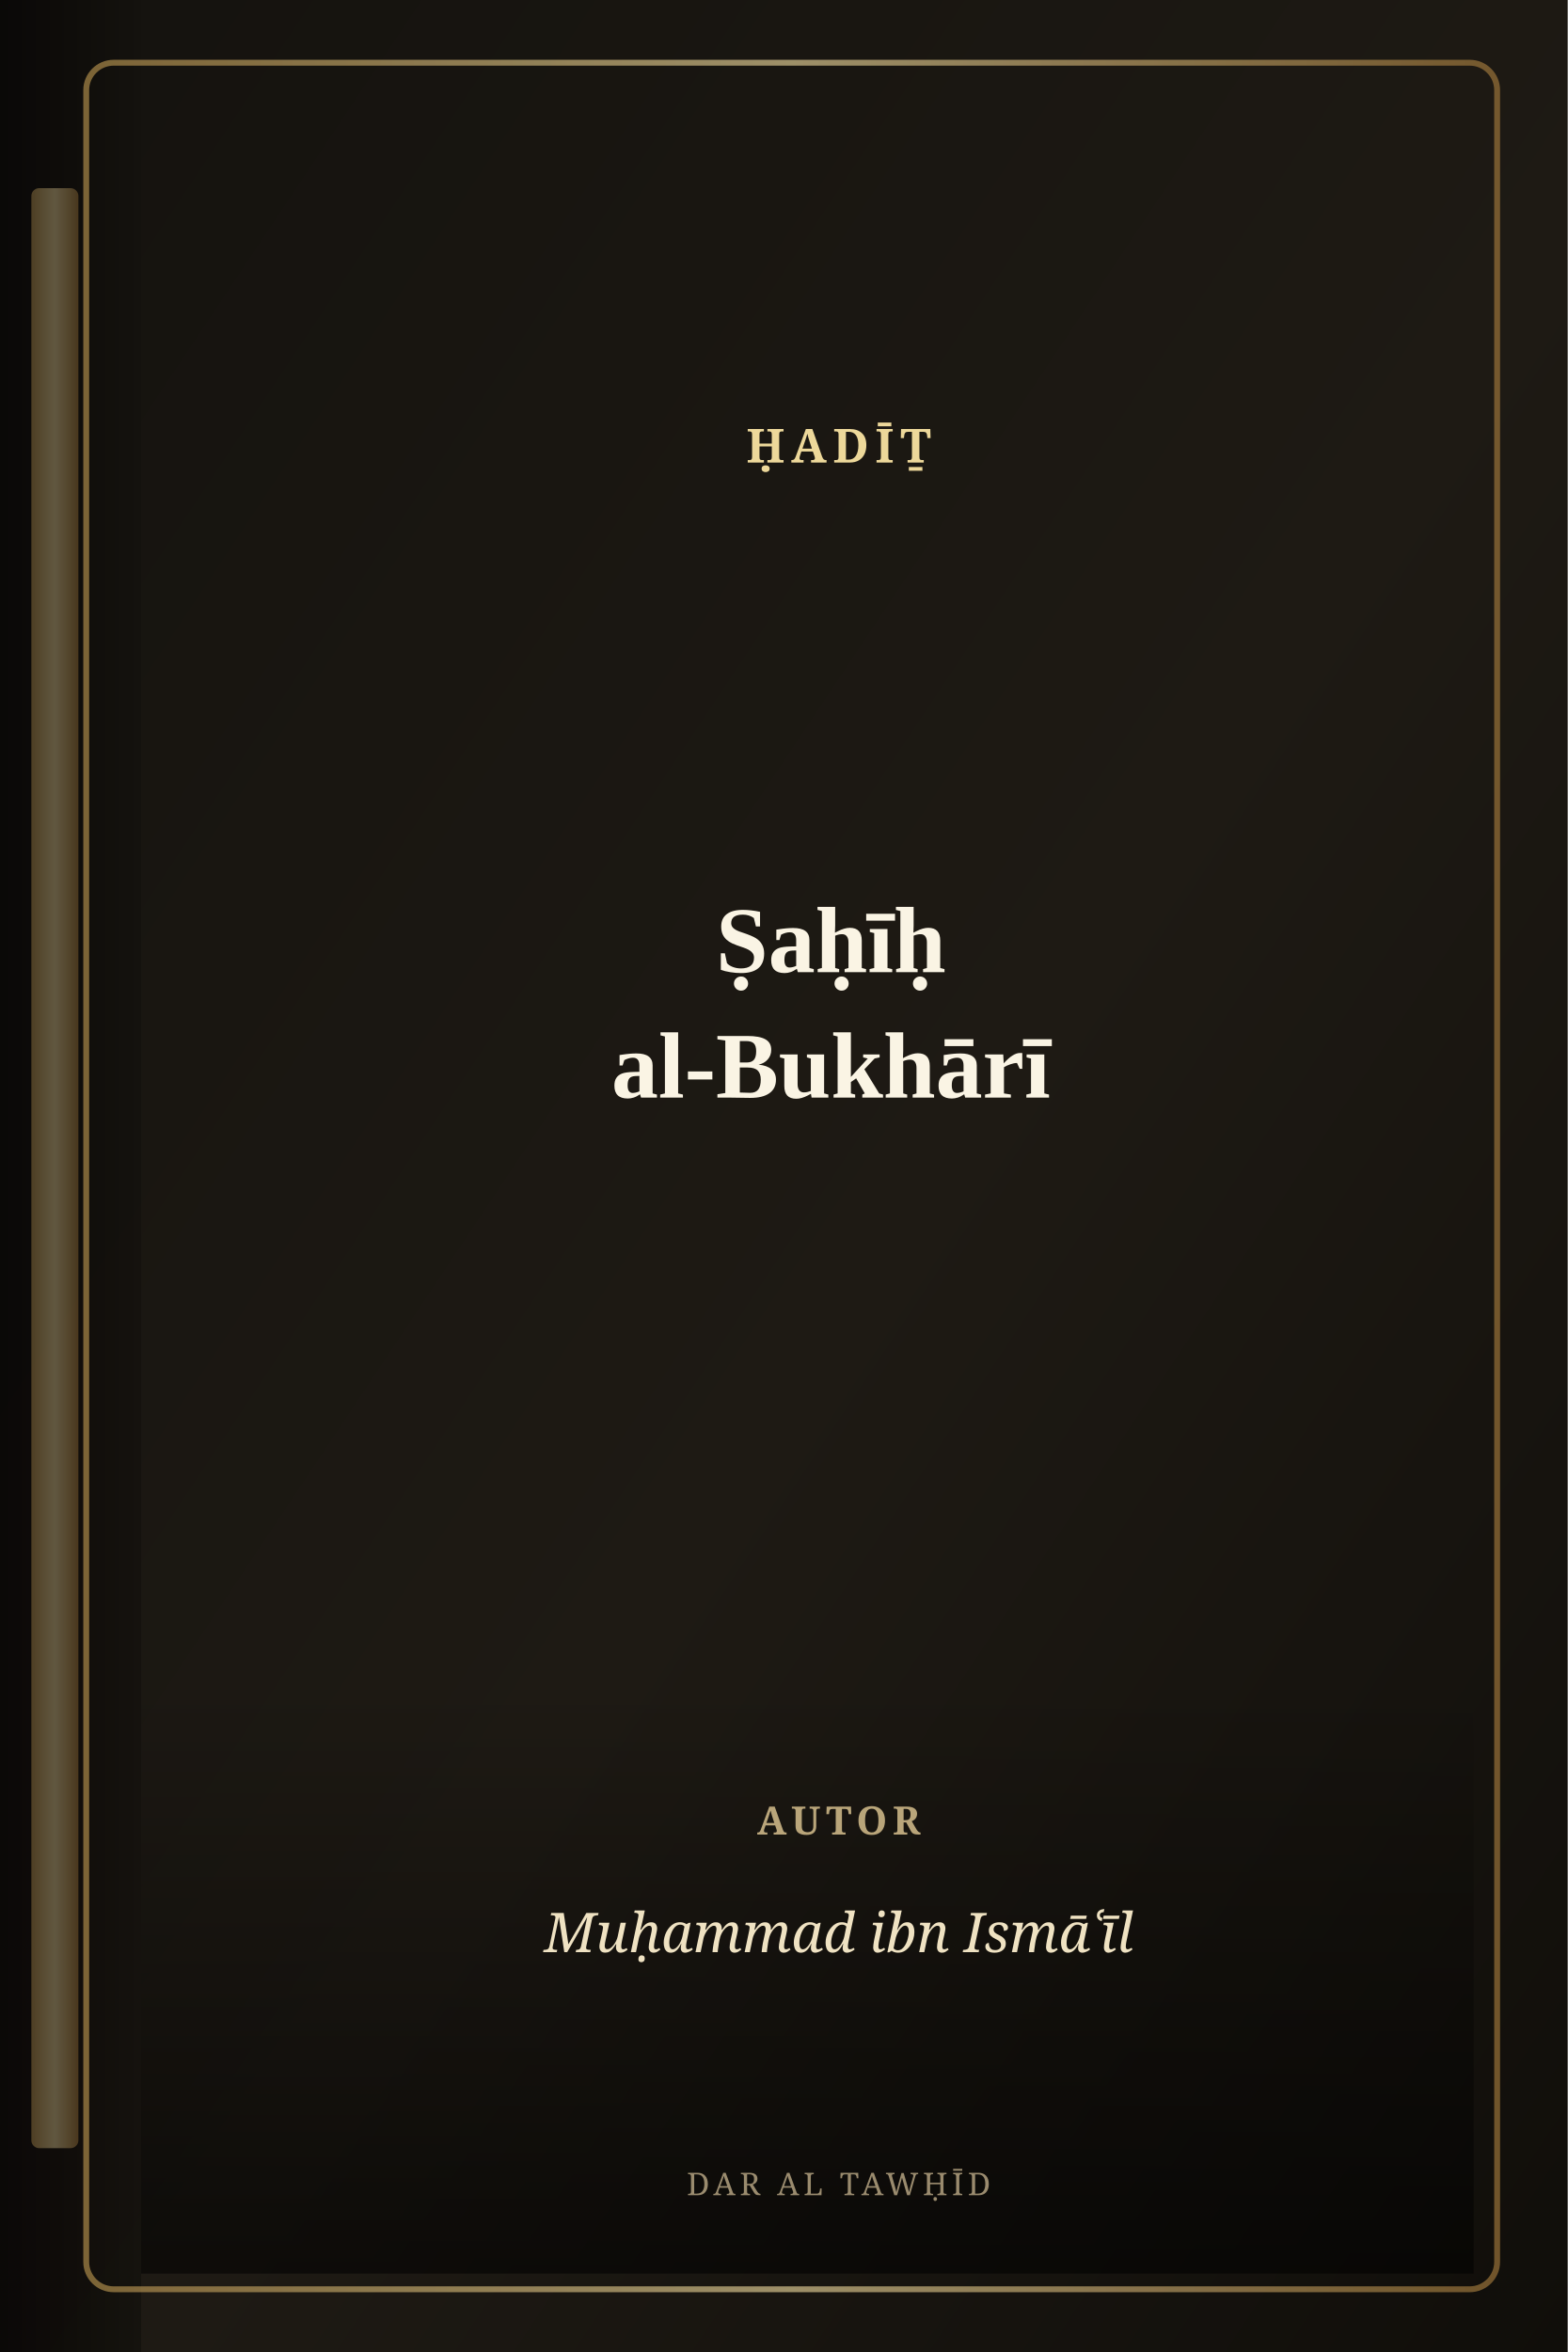
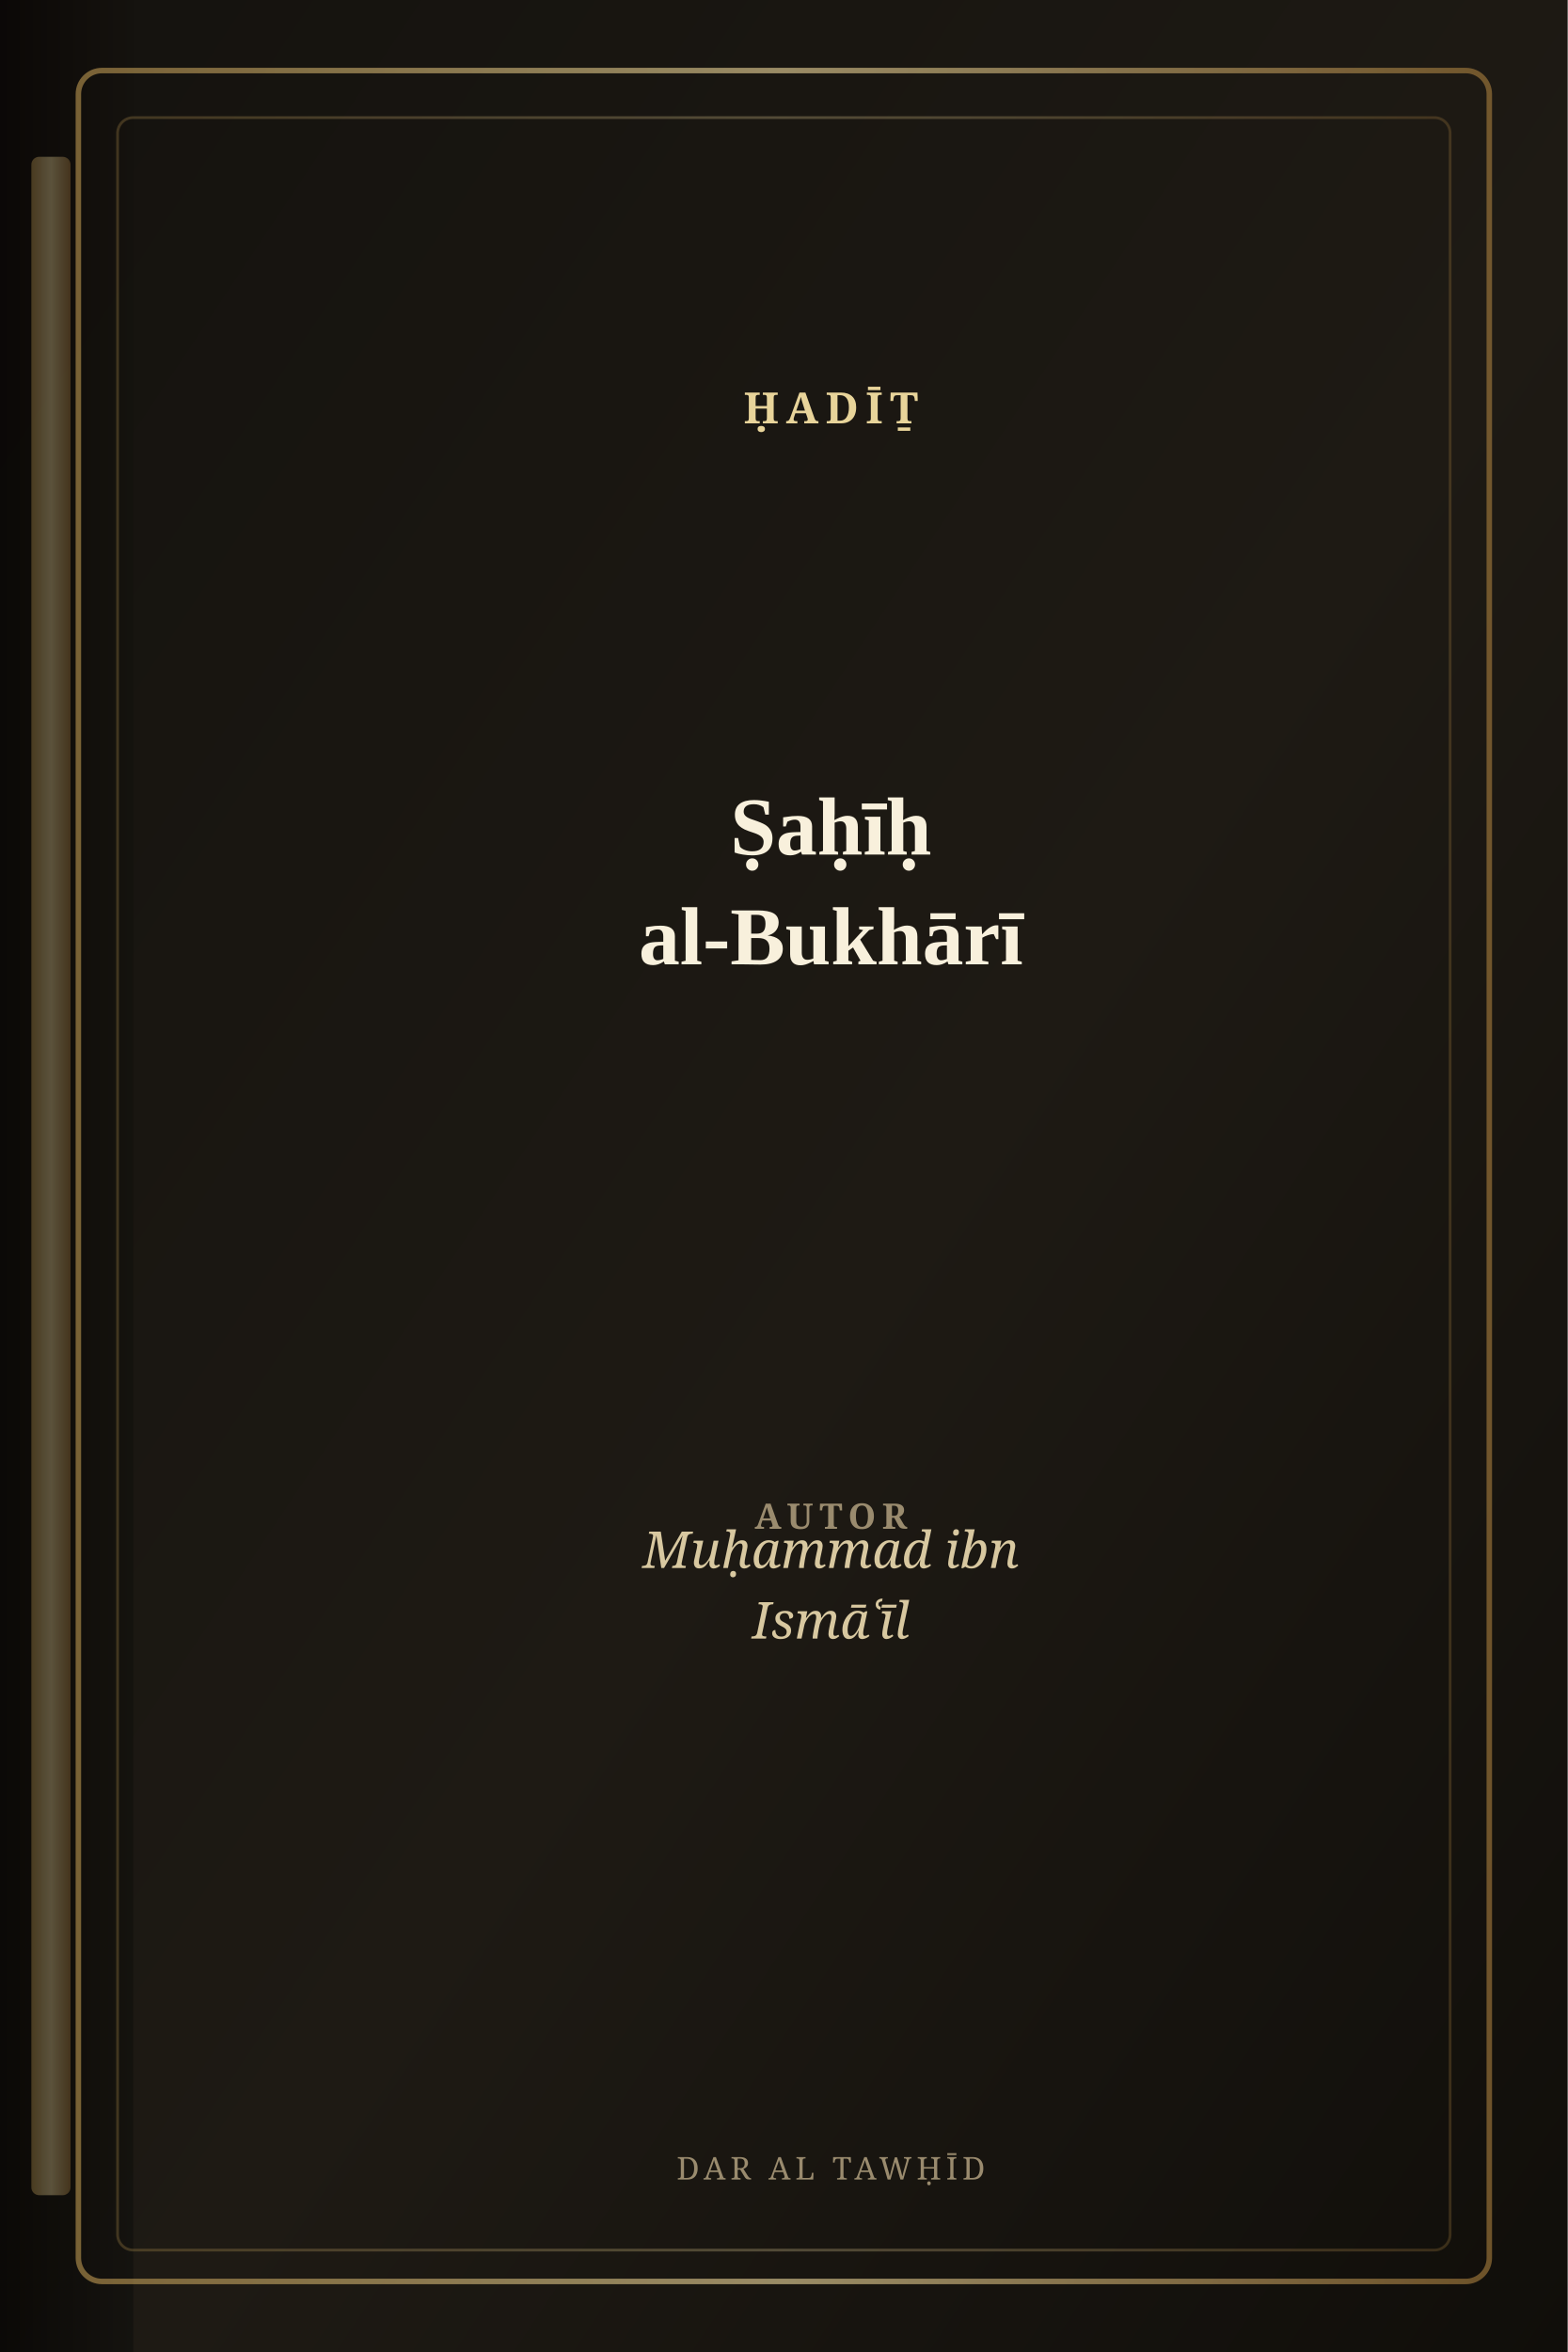
<svg xmlns="http://www.w3.org/2000/svg" viewBox="0 0 400 600" role="img" aria-label="Buchcover: Ṣaḥīḥ al-Bukhārī">
  <defs>
    <linearGradient id="bg" x1="0%" y1="0%" x2="100%" y2="100%">
      <stop offset="0%" stop-color="#14120e" />
      <stop offset="55%" stop-color="#1e1a14" />
      <stop offset="100%" stop-color="#100e0a" />
    </linearGradient>
    <linearGradient id="gold" x1="0%" y1="0%" x2="100%" y2="0%">
      <stop offset="0%" stop-color="#b8944f" />
      <stop offset="50%" stop-color="#e8d49a" />
      <stop offset="100%" stop-color="#a67c3d" />
    </linearGradient>
    <linearGradient id="spine" x1="0%" y1="0%" x2="100%" y2="0%">
      <stop offset="0%" stop-color="#0a0806" />
      <stop offset="100%" stop-color="#14120e" />
    </linearGradient>
-     <linearGradient id="shade" x1="0%" y1="100%" x2="0%" y2="0%">
-       <stop offset="0%" stop-color="rgba(0,0,0,.55)" />
-       <stop offset="100%" stop-color="rgba(0,0,0,0)" />
-     </linearGradient>
  </defs>
  <rect width="400" height="600" fill="url(#bg)" />
-   <rect x="0" y="0" width="36" height="600" fill="url(#spine)" opacity="0.94" />
-   <rect x="8" y="48" width="12" height="500" rx="2" fill="url(#gold)" opacity="0.38" />
-   <rect x="22" y="16" width="360" height="568" rx="7" fill="none" stroke="url(#gold)" stroke-width="1.5" opacity="0.64" />
-   <text x="214" y="118" text-anchor="middle" fill="#edd89a" font-family="Georgia,serif" font-size="12" font-weight="700" letter-spacing="1.6">ḤADĪṮ</text>
-   <line x1="72" y1="136" x2="356" y2="136" stroke="url(#gold)" stroke-width="0.9" opacity="0.5" />
-   <text x="212" y="248" text-anchor="middle" fill="#faf4e4" font-family="Georgia,'Times New Roman',serif" font-size="24" font-weight="700">Ṣaḥīḥ</text>
-   <text x="212" y="280" text-anchor="middle" fill="#faf4e4" font-family="Georgia,'Times New Roman',serif" font-size="24" font-weight="700">al-Bukhārī</text>
-   <rect x="36" y="430" width="340" height="150" fill="url(#shade)" />
-   <text x="214" y="468" text-anchor="middle" fill="#b9a57a" font-family="Georgia,serif" font-size="10" font-weight="700" letter-spacing="1.4">AUTOR</text>
-   <text x="214" y="498" text-anchor="middle" fill="#efe2c2" font-family="Georgia,serif" font-size="14" font-style="italic">Muḥammad ibn Ismāʿīl</text>
-   <text x="214" y="560" text-anchor="middle" fill="#9a8b6e" font-family="Georgia,serif" font-size="8" letter-spacing="1.1">DAR AL TAWḤĪD</text>
+   <rect x="0" y="0" width="34" height="600" fill="url(#spine)" opacity="0.92" />
+   <rect x="8" y="40" width="10" height="520" rx="2" fill="url(#gold)" opacity="0.35" />
+   <rect x="20" y="18" width="360" height="564" rx="6" fill="none" stroke="url(#gold)" stroke-width="1.4" opacity="0.62" />
+   <rect x="30" y="30" width="340" height="544" rx="4" fill="none" stroke="url(#gold)" stroke-width="0.7" opacity="0.28" />
+   <text x="212" y="108" text-anchor="middle" fill="#e8d49a" font-family="Georgia,serif" font-size="11" font-weight="700" letter-spacing="1.8">ḤADĪṮ</text>
+   <line x1="78" y1="124" x2="346" y2="124" stroke="url(#gold)" stroke-width="0.9" opacity="0.48" />
+   <text x="212" y="218" text-anchor="middle" fill="#f8f0dc" font-family="Georgia,'Times New Roman',serif" font-size="21" font-weight="700">Ṣaḥīḥ</text>
+   <text x="212" y="246" text-anchor="middle" fill="#f8f0dc" font-family="Georgia,'Times New Roman',serif" font-size="21" font-weight="700">al-Bukhārī</text>
+   <line x1="78" y1="372" x2="346" y2="372" stroke="url(#gold)" stroke-width="0.7" opacity="0.38" />
+   <text x="212" y="390" text-anchor="middle" fill="#9a8b6e" font-family="Georgia,serif" font-size="9" font-weight="700" letter-spacing="1.6">AUTOR</text>
+   <text x="212" y="400" text-anchor="middle" fill="#d8c8a0" font-family="Georgia,serif" font-size="13" font-style="italic">Muḥammad ibn</text>
+   <text x="212" y="418" text-anchor="middle" fill="#d8c8a0" font-family="Georgia,serif" font-size="13" font-style="italic">Ismāʿīl</text>
+   <text x="212" y="556" text-anchor="middle" fill="#9a8b6e" font-family="Georgia,serif" font-size="8" letter-spacing="1.2">DAR AL TAWḤĪD</text>
</svg>
